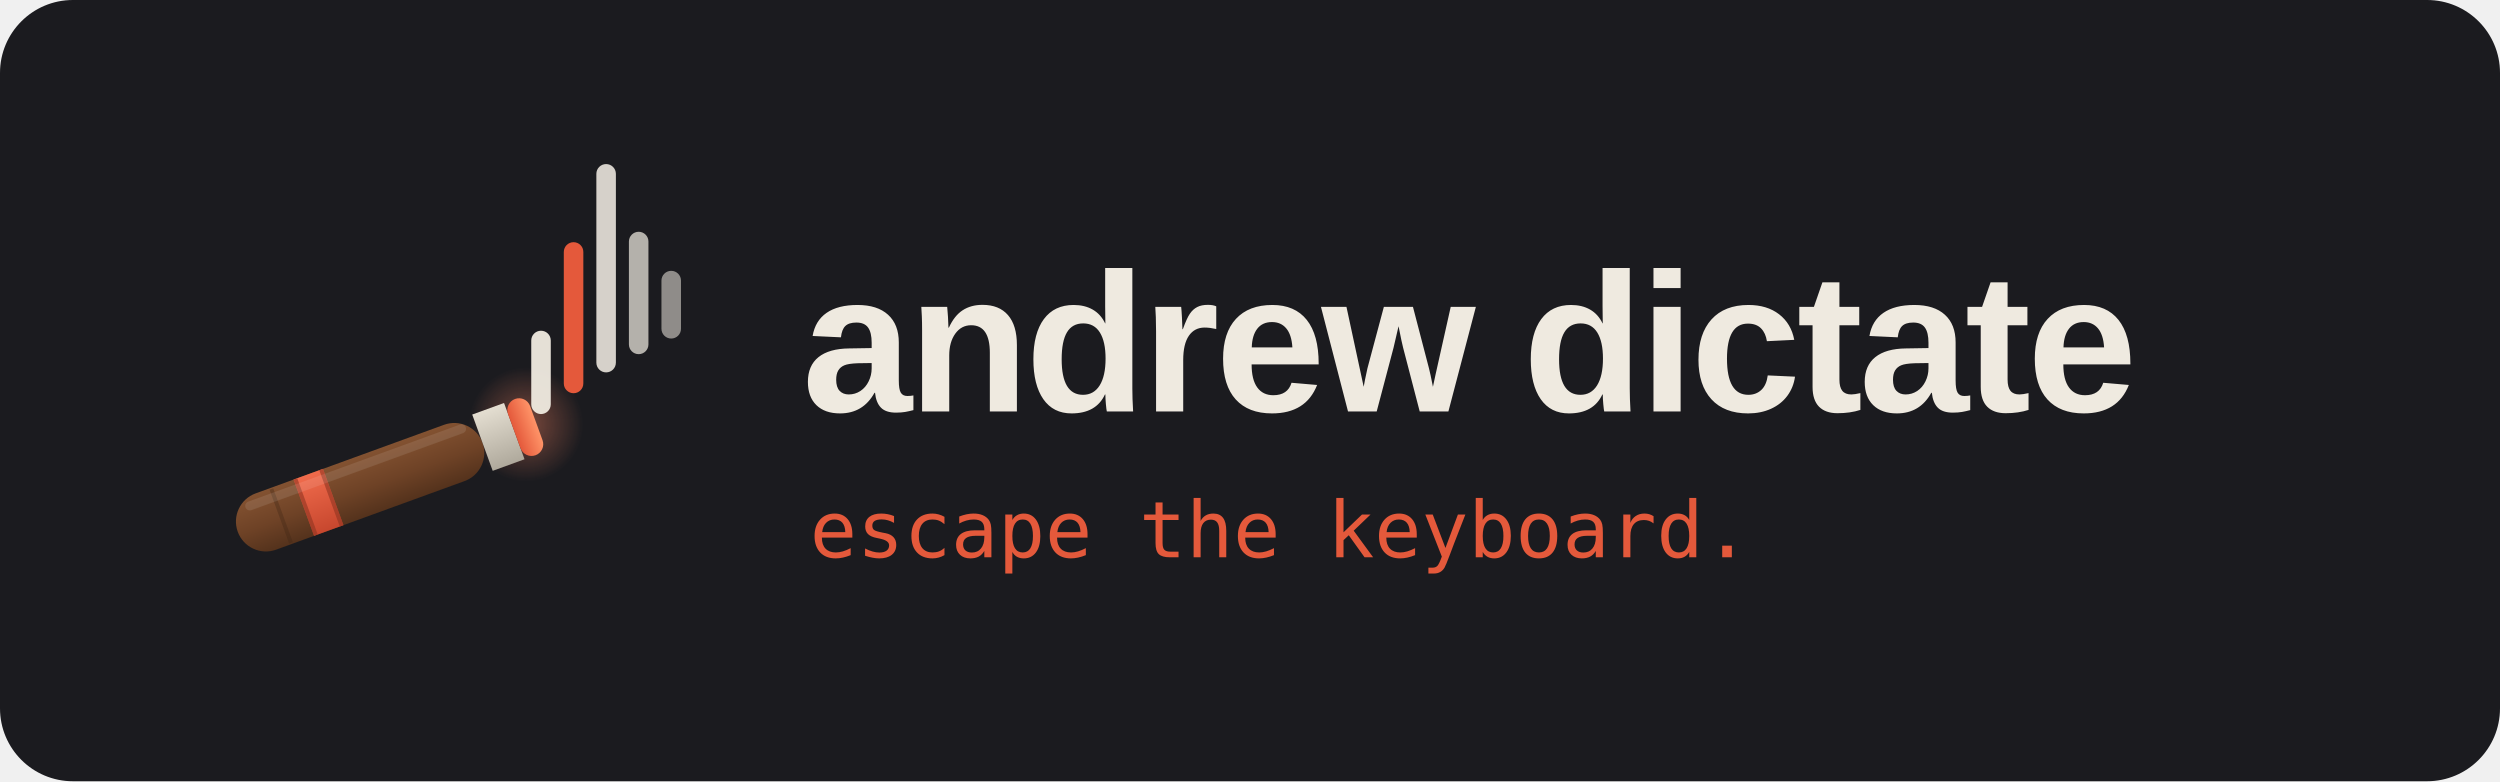
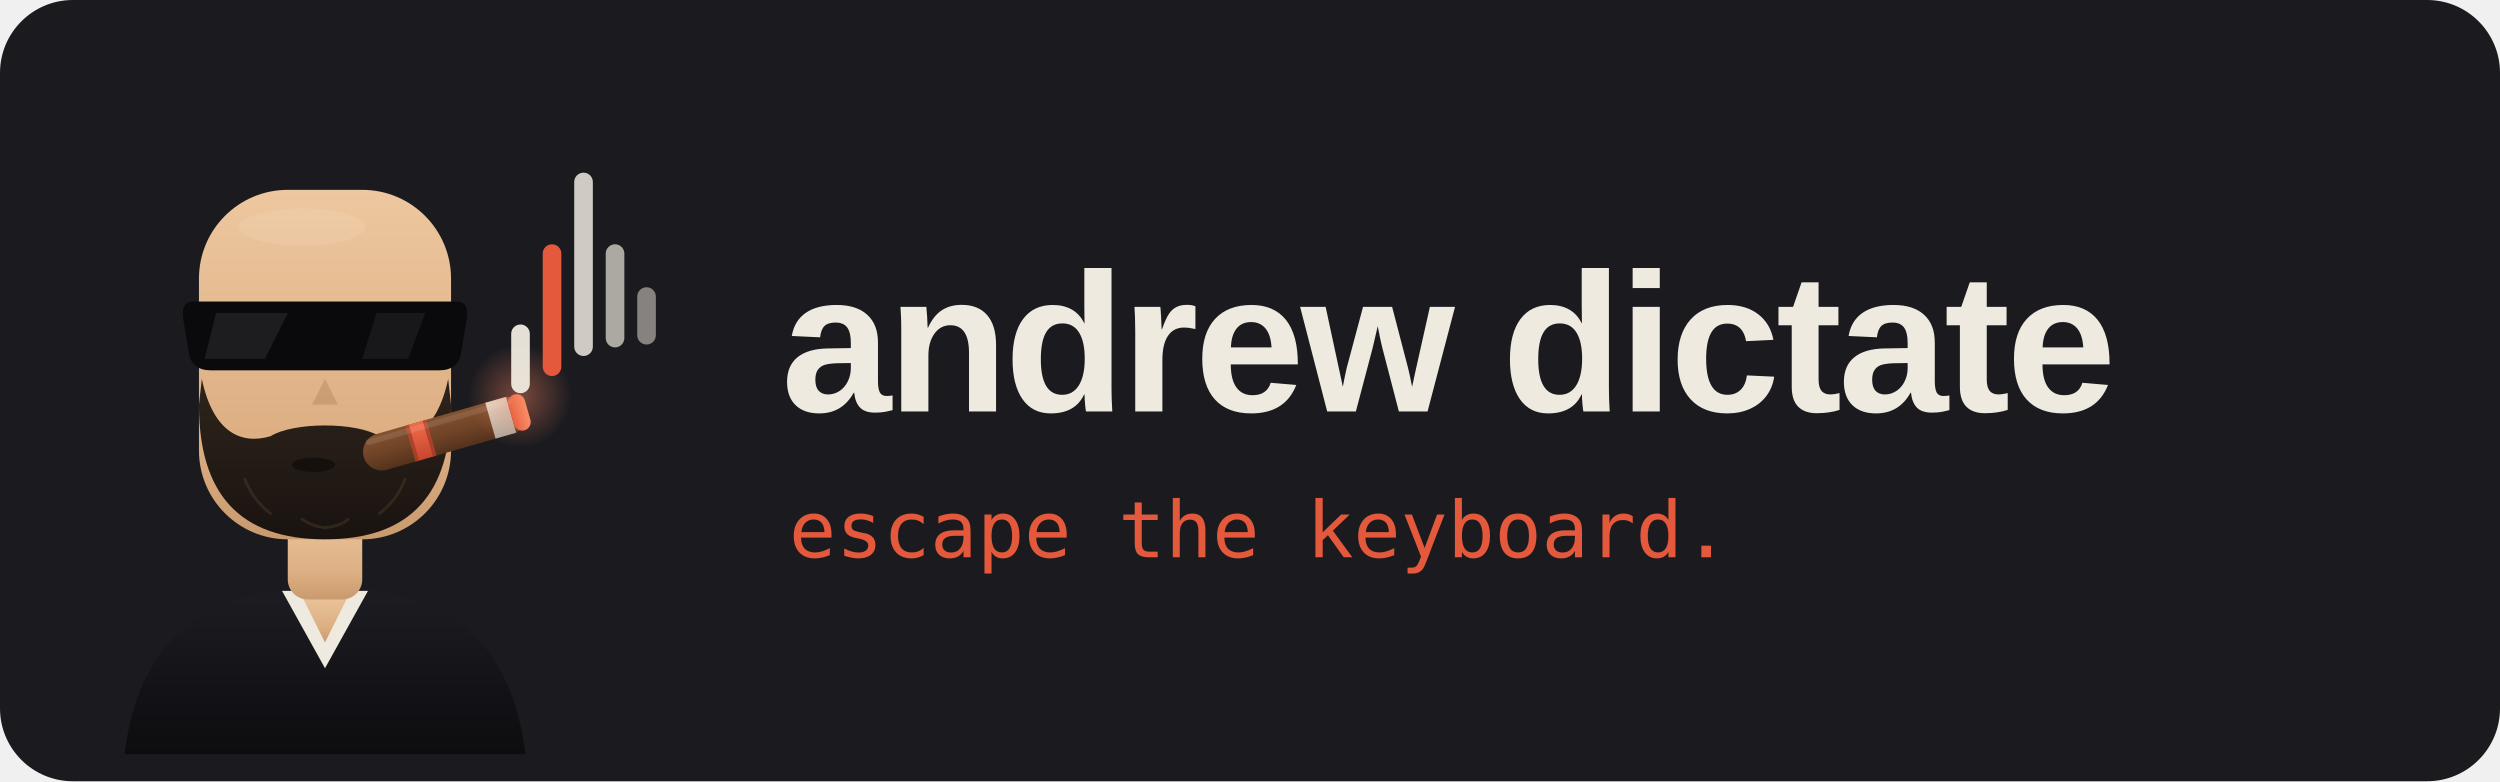
<svg xmlns="http://www.w3.org/2000/svg" viewBox="0 0 960 300" width="960" height="300">
  <defs>
-     <radialGradient id="bgGlow" cx="52%" cy="42%" r="75%">
-       <stop offset="0%" stop-color="#232329" />
-       <stop offset="100%" stop-color="#161619" />
+     <radialGradient id="bgGlow" cx="52%" cy="40%" r="78%">
+       <stop offset="0%" stop-color="#242430" />
+       <stop offset="100%" stop-color="#141418" />
    </radialGradient>
+     <linearGradient id="skin" x1="0" y1="0" x2="0" y2="1">
+       <stop offset="0%" stop-color="#EDC79F" />
+       <stop offset="70%" stop-color="#DDAF83" />
+       <stop offset="100%" stop-color="#C99A6E" />
+     </linearGradient>
+     <linearGradient id="beard" x1="0" y1="0" x2="0" y2="1">
+       <stop offset="0%" stop-color="#2E241B" />
+       <stop offset="100%" stop-color="#191310" />
+     </linearGradient>
+     <linearGradient id="suit" x1="0" y1="0" x2="0" y2="1">
+       <stop offset="0%" stop-color="#1C1C22" />
+       <stop offset="100%" stop-color="#0D0D10" />
+     </linearGradient>
    <linearGradient id="body" x1="0" y1="0" x2="0" y2="1">
      <stop offset="0%" stop-color="#835231" />
      <stop offset="55%" stop-color="#6E4226" />
      <stop offset="100%" stop-color="#54321C" />
    </linearGradient>
    <linearGradient id="band" x1="0" y1="0" x2="0" y2="1">
      <stop offset="0%" stop-color="#F06B4C" />
      <stop offset="100%" stop-color="#C7472E" />
    </linearGradient>
    <linearGradient id="ash" x1="0" y1="0" x2="0" y2="1">
      <stop offset="0%" stop-color="#E4DED1" />
      <stop offset="100%" stop-color="#AFA99C" />
    </linearGradient>
    <linearGradient id="ember" x1="0" y1="0" x2="1" y2="0">
      <stop offset="0%" stop-color="#E4593B" />
      <stop offset="100%" stop-color="#FF9468" />
    </linearGradient>
    <radialGradient id="emberGlow" cx="50%" cy="50%" r="50%">
      <stop offset="0%" stop-color="#F0805F" stop-opacity="0.45" />
      <stop offset="100%" stop-color="#F0805F" stop-opacity="0" />
    </radialGradient>
  </defs>
  <rect width="960" height="300" rx="28" fill="#1B1B1F" />
-   <g transform="translate(38 22) scale(0.5)">
-     <circle cx="328" cy="282" r="44" fill="url(#emberGlow)" />
-     <g transform="rotate(-20 215 326)">
-       <rect x="100" y="302" width="200" height="46" rx="23" fill="url(#body)" />
-       <rect x="134" y="303" width="3" height="44" fill="#3E2413" opacity="0.35" />
-       <rect x="154" y="302" width="24" height="46" fill="url(#band)" />
-       <rect x="154" y="302" width="3" height="46" fill="#8F3320" opacity="0.6" />
-       <rect x="175" y="302" width="3" height="46" fill="#8F3320" opacity="0.6" />
-       <rect x="300" y="302" width="26" height="46" fill="url(#ash)" />
-       <rect x="326" y="302" width="18" height="46" rx="9" fill="url(#ember)" />
-       <rect x="112" y="306" width="180" height="7" rx="3.5" fill="#FFFFFF" opacity="0.10" />
+   <g transform="translate(-16 8) scale(0.55)">
+     <path d="M116 512 C 126 434, 168 396, 256 396 C 344 396, 386 434, 396 512 Z" fill="url(#suit)" />
+     <path d="M226 398 L 286 398 L 256 452 Z" fill="#EFEAE0" />
+     <path d="M238 398 L 274 398 L 256 434 Z" fill="url(#skin)" />
+     <rect x="230" y="340" width="52" height="64" rx="14" fill="url(#skin)" />
+     <rect x="230" y="340" width="52" height="18" fill="#B8895E" opacity="0.55" />
+     <rect x="168" y="118" width="176" height="244" rx="62" fill="url(#skin)" />
+     <ellipse cx="240" cy="144" rx="44" ry="13" fill="#FFFFFF" opacity="0.08" />
+     <path d="M170 250            C 178 288, 198 296, 218 290            C 234 280, 278 280, 294 290            C 314 296, 334 288, 342 250            L 344 268            C 344 330, 316 362, 256 362            C 196 362, 168 330, 168 268            Z" fill="url(#beard)" />
+     <ellipse cx="248" cy="310" rx="15" ry="5" fill="#0D0906" opacity="0.6" />
+     <g stroke="#4A3826" stroke-width="2" opacity="0.5" fill="none" stroke-linecap="round">
+       <path d="M200 320 C 204 330, 210 338, 218 344" />
+       <path d="M312 320 C 308 330, 302 338, 294 344" />
+       <path d="M240 348 C 246 352, 250 353, 256 354" />
+       <path d="M272 348 C 268 352, 262 353, 256 354" />
    </g>
+     <path d="M164 196            L 348 196            C 354 196, 356 200, 355 208            L 351 232            C 350 240, 344 244, 336 244            L 176 244            C 168 244, 162 240, 161 232            L 157 208            C 156 200, 158 196, 164 196            Z" fill="#0A0A0D" />
+     <path d="M180 204 L 230 204 L 214 236 L 172 236 Z" fill="#FFFFFF" opacity="0.08" />
+     <path d="M292 204 L 326 204 L 314 236 L 282 236 Z" fill="#FFFFFF" opacity="0.06" />
+     <path d="M247 268 L 265 268 L 256 250 Z" fill="#B8895E" opacity="0.5" />
+     <g transform="rotate(-16 288 300)">
+       <rect x="282" y="290" width="118" height="26" rx="13" fill="url(#body)" />
+       <rect x="316" y="290" width="15" height="26" fill="url(#band)" />
+       <rect x="316" y="290" width="2.5" height="26" fill="#8F3320" opacity="0.6" />
+       <rect x="328.5" y="290" width="2.5" height="26" fill="#8F3320" opacity="0.6" />
+       <rect x="374" y="290" width="15" height="26" fill="url(#ash)" />
+       <rect x="389" y="290" width="12" height="26" rx="6" fill="url(#ember)" />
+       <rect x="286" y="292" width="106" height="4" rx="2" fill="#FFFFFF" opacity="0.10" />
+     </g>
+     <circle cx="392" cy="262" r="36" fill="url(#emberGlow)" />
    <g fill="#EFEAE0">
-       <rect x="332" y="210" width="15" height="64" rx="7.5" opacity="0.95" />
-       <rect x="357" y="142" width="15" height="116" rx="7.5" fill="#E4593B" />
-       <rect x="382" y="82" width="15" height="160" rx="7.5" opacity="0.88" />
-       <rect x="407" y="134" width="15" height="94" rx="7.5" opacity="0.72" />
-       <rect x="432" y="164" width="15" height="52" rx="7.5" opacity="0.55" />
+       <rect x="386" y="212" width="13" height="48" rx="6.5" opacity="0.95" />
+       <rect x="408" y="156" width="13" height="92" rx="6.5" fill="#E4593B" />
+       <rect x="430" y="106" width="13" height="128" rx="6.5" opacity="0.85" />
+       <rect x="452" y="156" width="13" height="72" rx="6.5" opacity="0.68" />
+       <rect x="474" y="186" width="13" height="40" rx="6.5" opacity="0.5" />
    </g>
  </g>
-   <text x="308" y="158" font-family="-apple-system, 'Helvetica Neue', Arial, sans-serif" font-size="76" font-weight="600" letter-spacing="-1.5" fill="#EFEAE0">andrew dictate</text>
-   <text x="311" y="214" font-family="ui-monospace, 'SF Mono', Menlo, monospace" font-size="30" fill="#E4593B">escape the keyboard.</text>
+   <text x="300" y="158" font-family="-apple-system, 'Helvetica Neue', Arial, sans-serif" font-size="76" font-weight="600" letter-spacing="-1.5" fill="#EFEAE0">andrew dictate</text>
+   <text x="303" y="214" font-family="ui-monospace, 'SF Mono', Menlo, monospace" font-size="30" fill="#E4593B">escape the keyboard.</text>
</svg>
